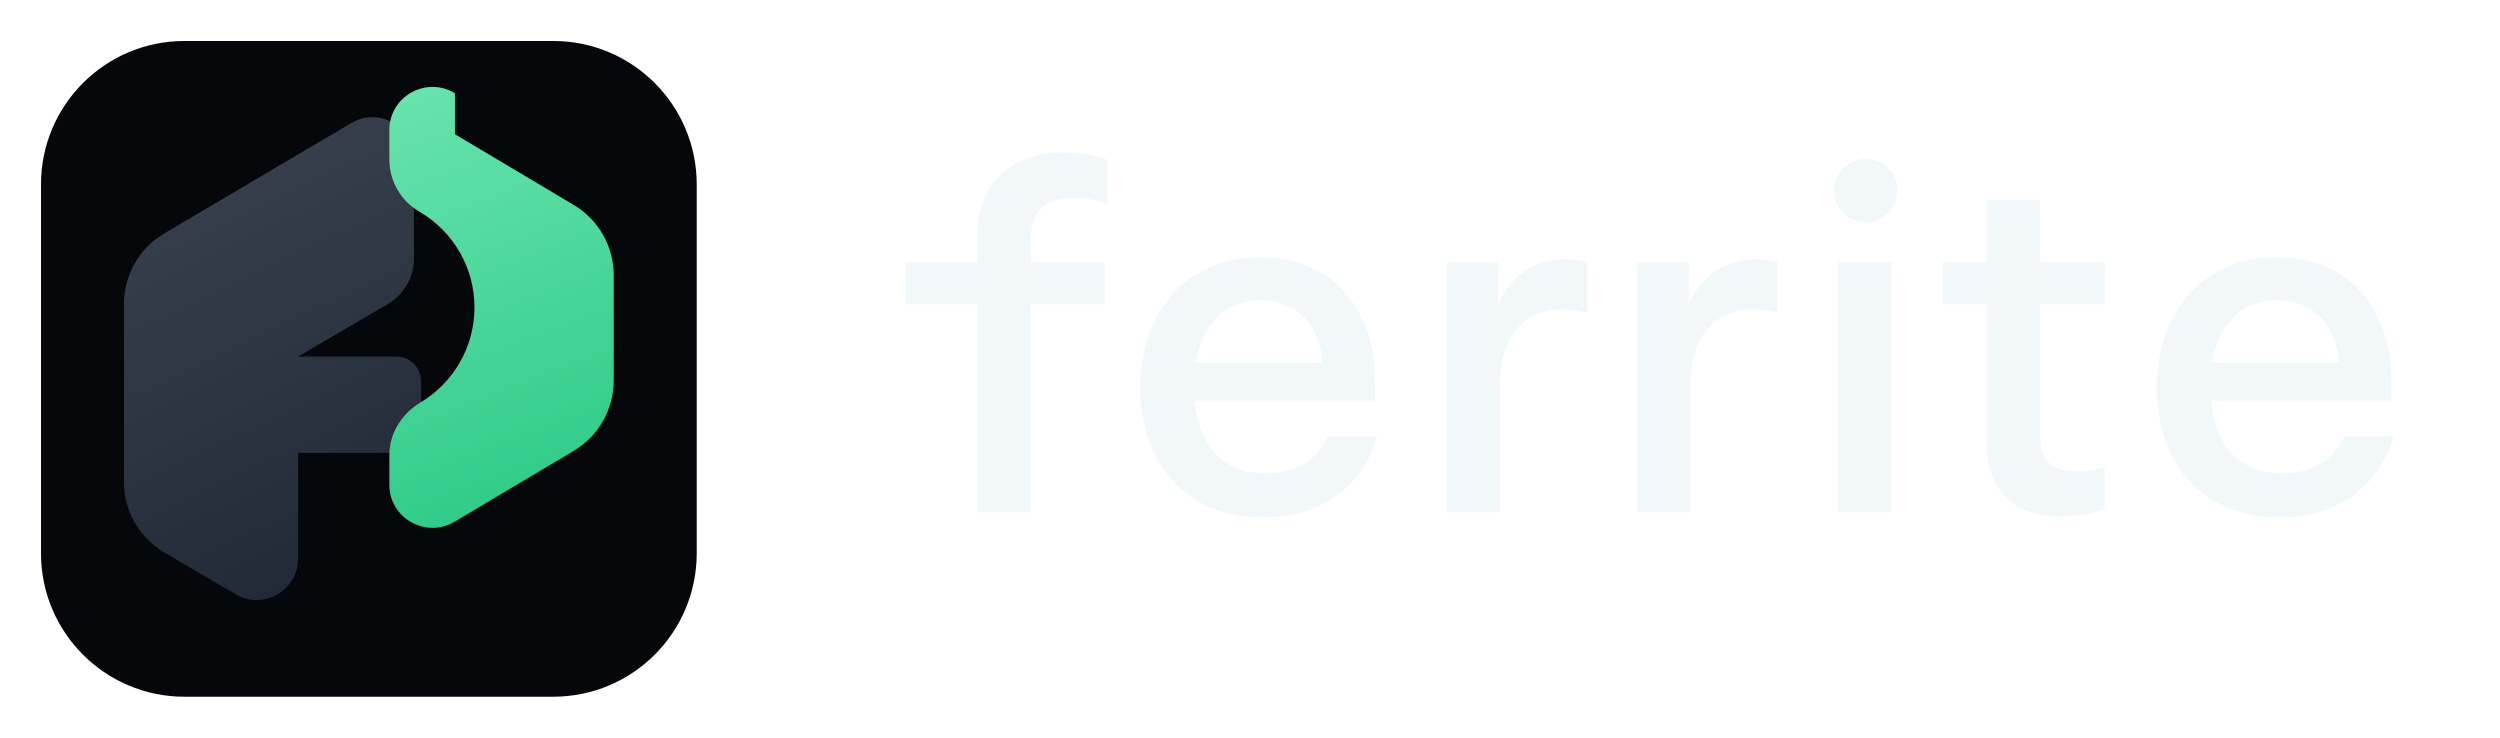
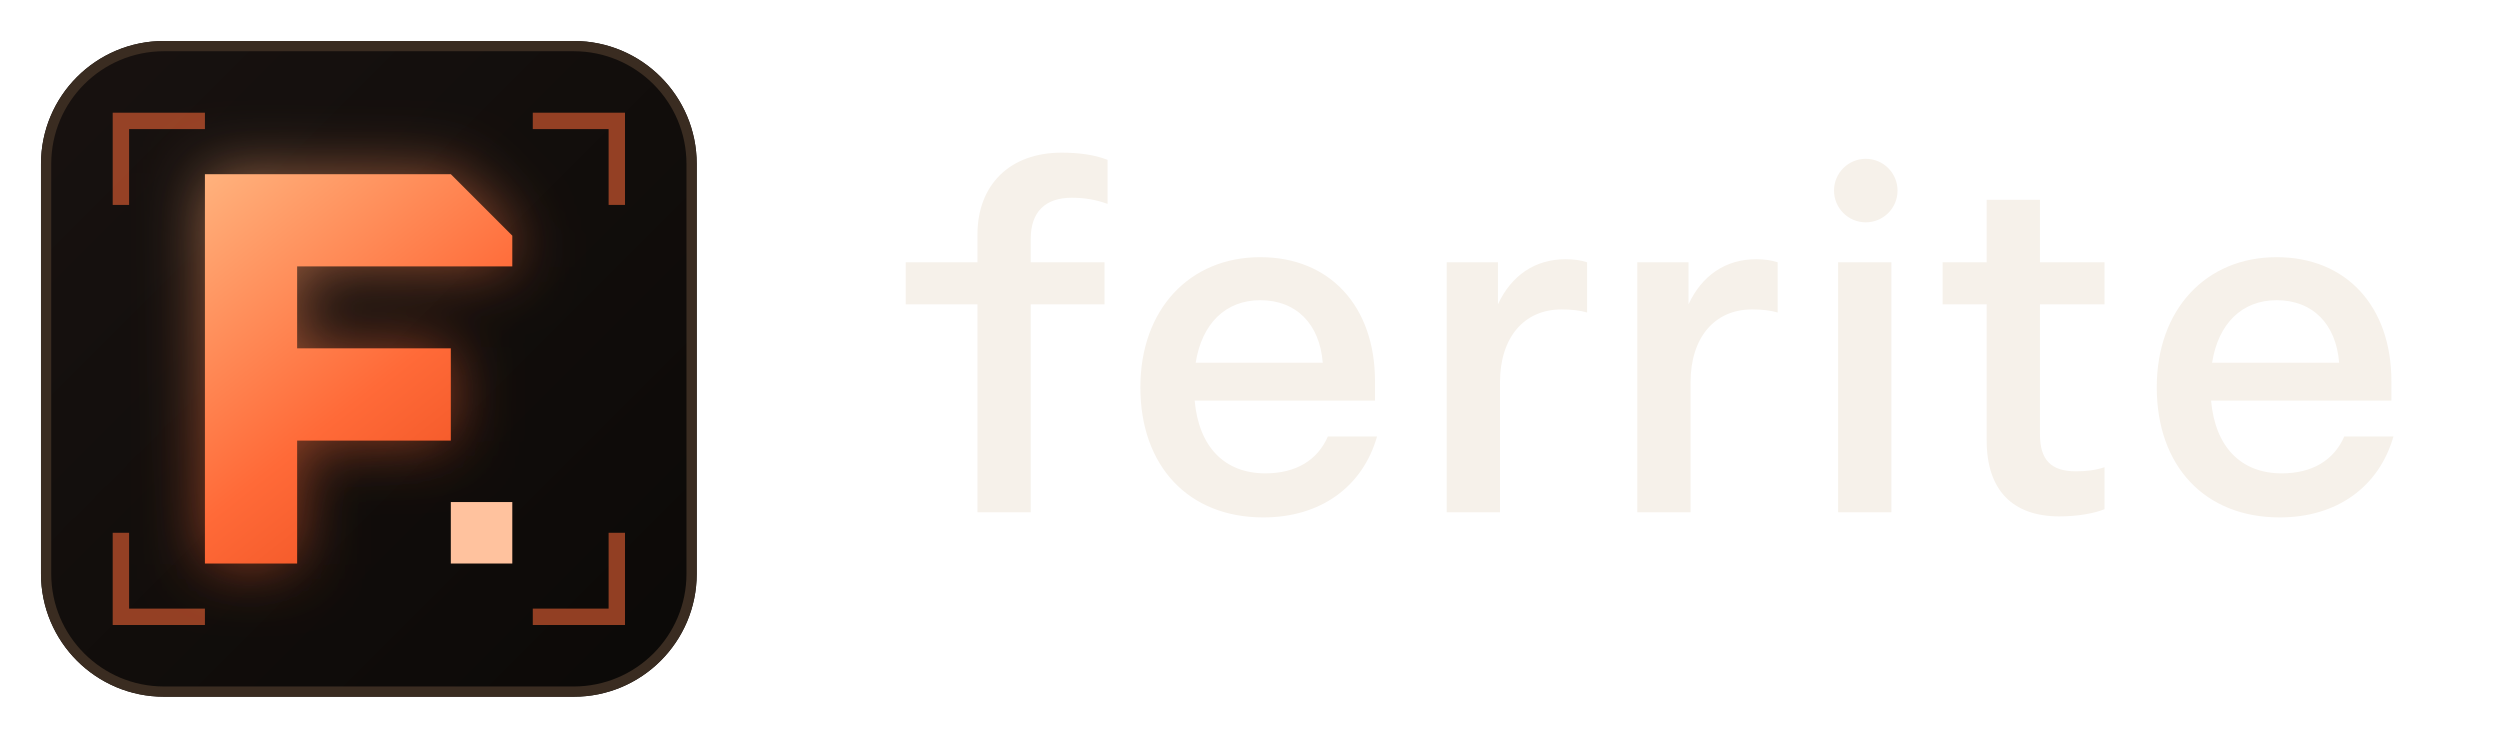
<svg xmlns="http://www.w3.org/2000/svg" viewBox="0 0 244 72" role="img" aria-label="Ferrite">
  <defs>
-     <linearGradient id="ferrite-dark" x1="14" y1="10" x2="36" y2="56" gradientUnits="userSpaceOnUse">
-       <stop stop-color="#3b4450" />
-       <stop offset="1" stop-color="#202936" />
+     <linearGradient id="fl-plate" x1="4" y1="4" x2="68" y2="68" gradientUnits="userSpaceOnUse">
+       <stop stop-color="#181210" />
+       <stop offset="1" stop-color="#0b0907" />
    </linearGradient>
-     <linearGradient id="ferrite-green" x1="38" y1="10" x2="56" y2="56" gradientUnits="userSpaceOnUse">
-       <stop stop-color="#67e3ac" />
-       <stop offset="1" stop-color="#25c781" />
+     <linearGradient id="fl-ember" x1="20" y1="17" x2="50" y2="55" gradientUnits="userSpaceOnUse">
+       <stop stop-color="#ffb27d" />
+       <stop offset="0.55" stop-color="#ff6a38" />
+       <stop offset="1" stop-color="#e8481a" />
    </linearGradient>
+     <filter id="fl-glow" x="-40%" y="-40%" width="180%" height="180%">
+       <feGaussianBlur stdDeviation="3" />
+     </filter>
  </defs>
-   <rect x="4" y="4" width="64" height="64" rx="14" fill="#05070a" />
-   <path d="M16 22.8 34.3 12c2.7-1.6 6.1.4 6.1 3.5v9.8c0 1.8-1 3.5-2.6 4.4l-8.7 5.1h9.6c1.3 0 2.4 1.1 2.4 2.4v4.6c0 1.3-1.1 2.4-2.4 2.4h-9.6v10.3c0 3.1-3.4 5.1-6.1 3.5L16 53.9a8 8 0 0 1-3.9-6.9V29.7a8 8 0 0 1 3.9-6.9Z" fill="url(#ferrite-dark)" />
-   <path d="M44.4 13.1 56 20a8 8 0 0 1 3.9 6.9v10.2A8 8 0 0 1 56 44l-11.6 6.9c-2.8 1.7-6.4-.3-6.4-3.6v-2.9c0-2.1 1.2-4 3-5.1a10.8 10.8 0 0 0 0-18.6 5.9 5.9 0 0 1-3-5.1v-2.9c0-3.3 3.6-5.3 6.4-3.6Z" fill="url(#ferrite-green)" />
-   <path fill="#f2f7fa" d="M95.4 50V29.7h-7v-4.1h7v-2.7c0-4.9 3.2-8 8.2-8 1.7 0 3.2.2 4.5.7v4.3c-1.1-.4-2.2-.6-3.5-.6-2.6 0-4 1.4-4 4v2.3h7.2v4.1h-7.2V50h-5.2Zm27.9.5c-7.3 0-12-5-12-12.7 0-7.6 4.8-12.7 11.7-12.7 6.8 0 11.2 4.8 11.2 12.1v1.9h-17.6c.4 4.5 2.9 7.1 6.9 7.1 3 0 5.1-1.3 6.1-3.6h4.8c-1.4 4.9-5.5 7.9-11.1 7.9Zm-.3-21.2c-3.4 0-5.7 2.3-6.3 6.1h12.4c-.3-3.8-2.6-6.1-6.1-6.1Zm18.2 20.7V25.6h5v4.1c1.3-2.8 3.6-4.4 6.6-4.4.8 0 1.5.1 2.1.3v4.9c-.7-.2-1.5-.3-2.5-.3-3.7 0-6 2.8-6 7.1V50h-5.2Zm18.6 0V25.6h5v4.1c1.3-2.8 3.6-4.4 6.6-4.4.8 0 1.5.1 2.1.3v4.9c-.7-.2-1.5-.3-2.5-.3-3.7 0-6 2.8-6 7.1V50h-5.2Zm19.6 0V25.6h5.2V50h-5.2Zm-.4-31.4a3.1 3.1 0 1 1 6.2 0 3.1 3.1 0 0 1-6.2 0Zm22 31.8c-4.6 0-7.1-2.6-7.1-7.4V29.7h-4.3v-4.1h4.3v-6.1h5.2v6.1h6.3v4.1h-6.3v12.7c0 2.5 1.1 3.6 3.5 3.6 1 0 1.9-.1 2.8-.4v4.1c-1 .4-2.6.7-4.4.7Zm21.5.1c-7.3 0-12-5-12-12.7 0-7.6 4.8-12.7 11.7-12.7 6.8 0 11.2 4.8 11.2 12.1v1.9h-17.6c.4 4.5 2.9 7.1 6.9 7.1 3 0 5.1-1.3 6.1-3.6h4.8c-1.4 4.9-5.5 7.9-11.1 7.9Zm-.3-21.2c-3.4 0-5.7 2.3-6.3 6.1h12.4c-.3-3.8-2.6-6.1-6.1-6.1Z" />
+   <rect x="4" y="4" width="64" height="64" rx="12" fill="url(#fl-plate)" />
+   <rect x="4.5" y="4.5" width="63" height="63" rx="11.5" fill="none" stroke="#3a2c21" stroke-width="1" />
+   <g fill="#ff6a38" opacity="0.55">
+     <path d="M11 11h9v1.6h-7.4V20H11Z" />
+     <path d="M61 11v9h-1.6v-7.4H52V11Z" />
+     <path d="M11 61v-9h1.6v7.4H20V61Z" />
+     <path d="M61 61h-9v-1.6h7.4V52H61Z" />
+   </g>
+   <path d="M20 17h24l6 6v3H29v8h15v9H29v12h-9Z" fill="url(#fl-ember)" filter="url(#fl-glow)" opacity="0.55" />
+   <path d="M20 17h24l6 6v3H29v8h15v9H29v12h-9Z" fill="url(#fl-ember)" />
+   <rect x="44" y="49" width="6" height="6" fill="#ffc29e" />
+   <path fill="#f6f1ea" d="M95.4 50V29.7h-7v-4.1h7v-2.7c0-4.9 3.2-8 8.2-8 1.7 0 3.2.2 4.5.7v4.3c-1.1-.4-2.2-.6-3.5-.6-2.6 0-4 1.4-4 4v2.3h7.2v4.1h-7.2V50h-5.2Zm27.9.5c-7.3 0-12-5-12-12.7 0-7.6 4.8-12.7 11.7-12.7 6.8 0 11.2 4.8 11.2 12.1v1.9h-17.6c.4 4.5 2.9 7.1 6.9 7.1 3 0 5.1-1.3 6.1-3.6h4.8c-1.4 4.9-5.5 7.9-11.1 7.9Zm-.3-21.2c-3.4 0-5.7 2.3-6.3 6.1h12.4c-.3-3.8-2.6-6.1-6.1-6.1Zm18.2 20.7V25.6h5v4.1c1.3-2.8 3.6-4.4 6.6-4.4.8 0 1.5.1 2.1.3v4.9c-.7-.2-1.5-.3-2.5-.3-3.7 0-6 2.8-6 7.1V50h-5.2Zm18.6 0V25.6h5v4.1c1.3-2.8 3.6-4.4 6.6-4.4.8 0 1.5.1 2.1.3v4.9c-.7-.2-1.5-.3-2.5-.3-3.7 0-6 2.8-6 7.1V50h-5.2Zm19.6 0V25.6h5.2V50h-5.2Zm-.4-31.4a3.1 3.1 0 1 1 6.2 0 3.1 3.1 0 0 1-6.2 0Zm22 31.8c-4.6 0-7.1-2.6-7.1-7.4V29.7h-4.3v-4.1h4.3v-6.1h5.2v6.1h6.3v4.1h-6.3v12.7c0 2.5 1.1 3.6 3.5 3.6 1 0 1.9-.1 2.8-.4v4.1c-1 .4-2.6.7-4.4.7Zm21.5.1c-7.3 0-12-5-12-12.7 0-7.6 4.8-12.7 11.7-12.7 6.8 0 11.2 4.8 11.2 12.1v1.9h-17.6c.4 4.5 2.9 7.1 6.9 7.1 3 0 5.1-1.3 6.1-3.6h4.8c-1.4 4.9-5.5 7.9-11.1 7.9Zm-.3-21.2c-3.4 0-5.7 2.3-6.3 6.1h12.4c-.3-3.8-2.6-6.1-6.1-6.1Z" />
</svg>
